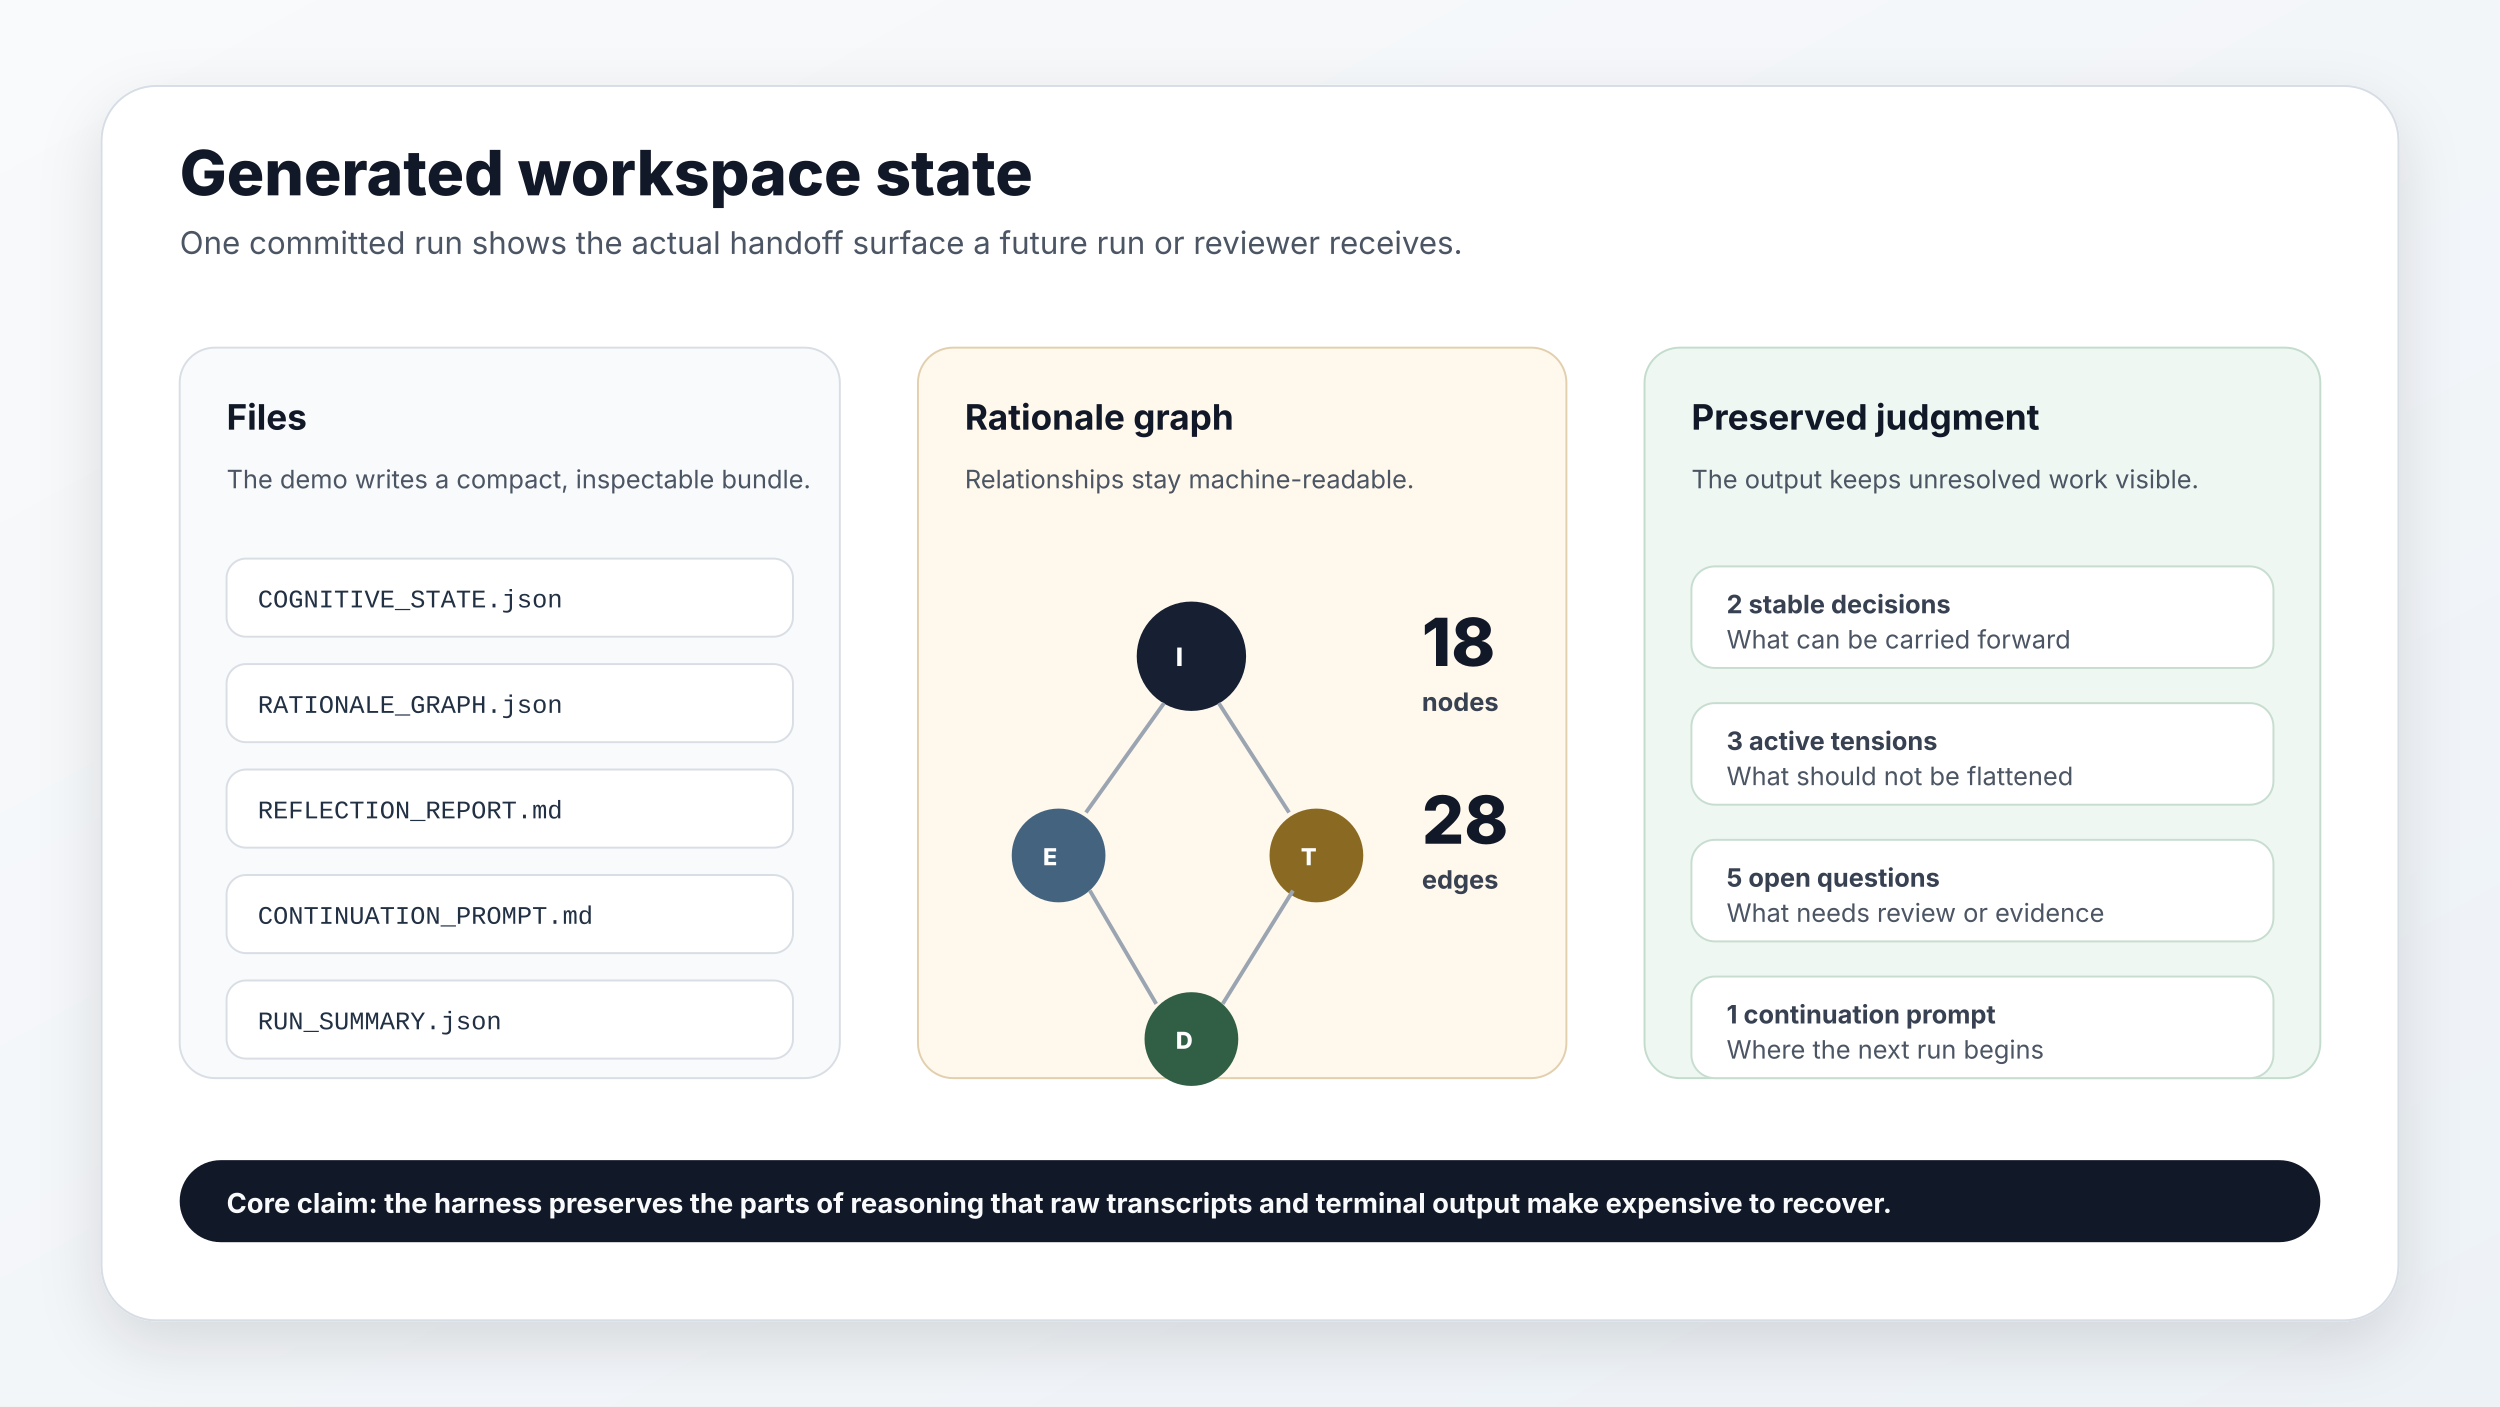
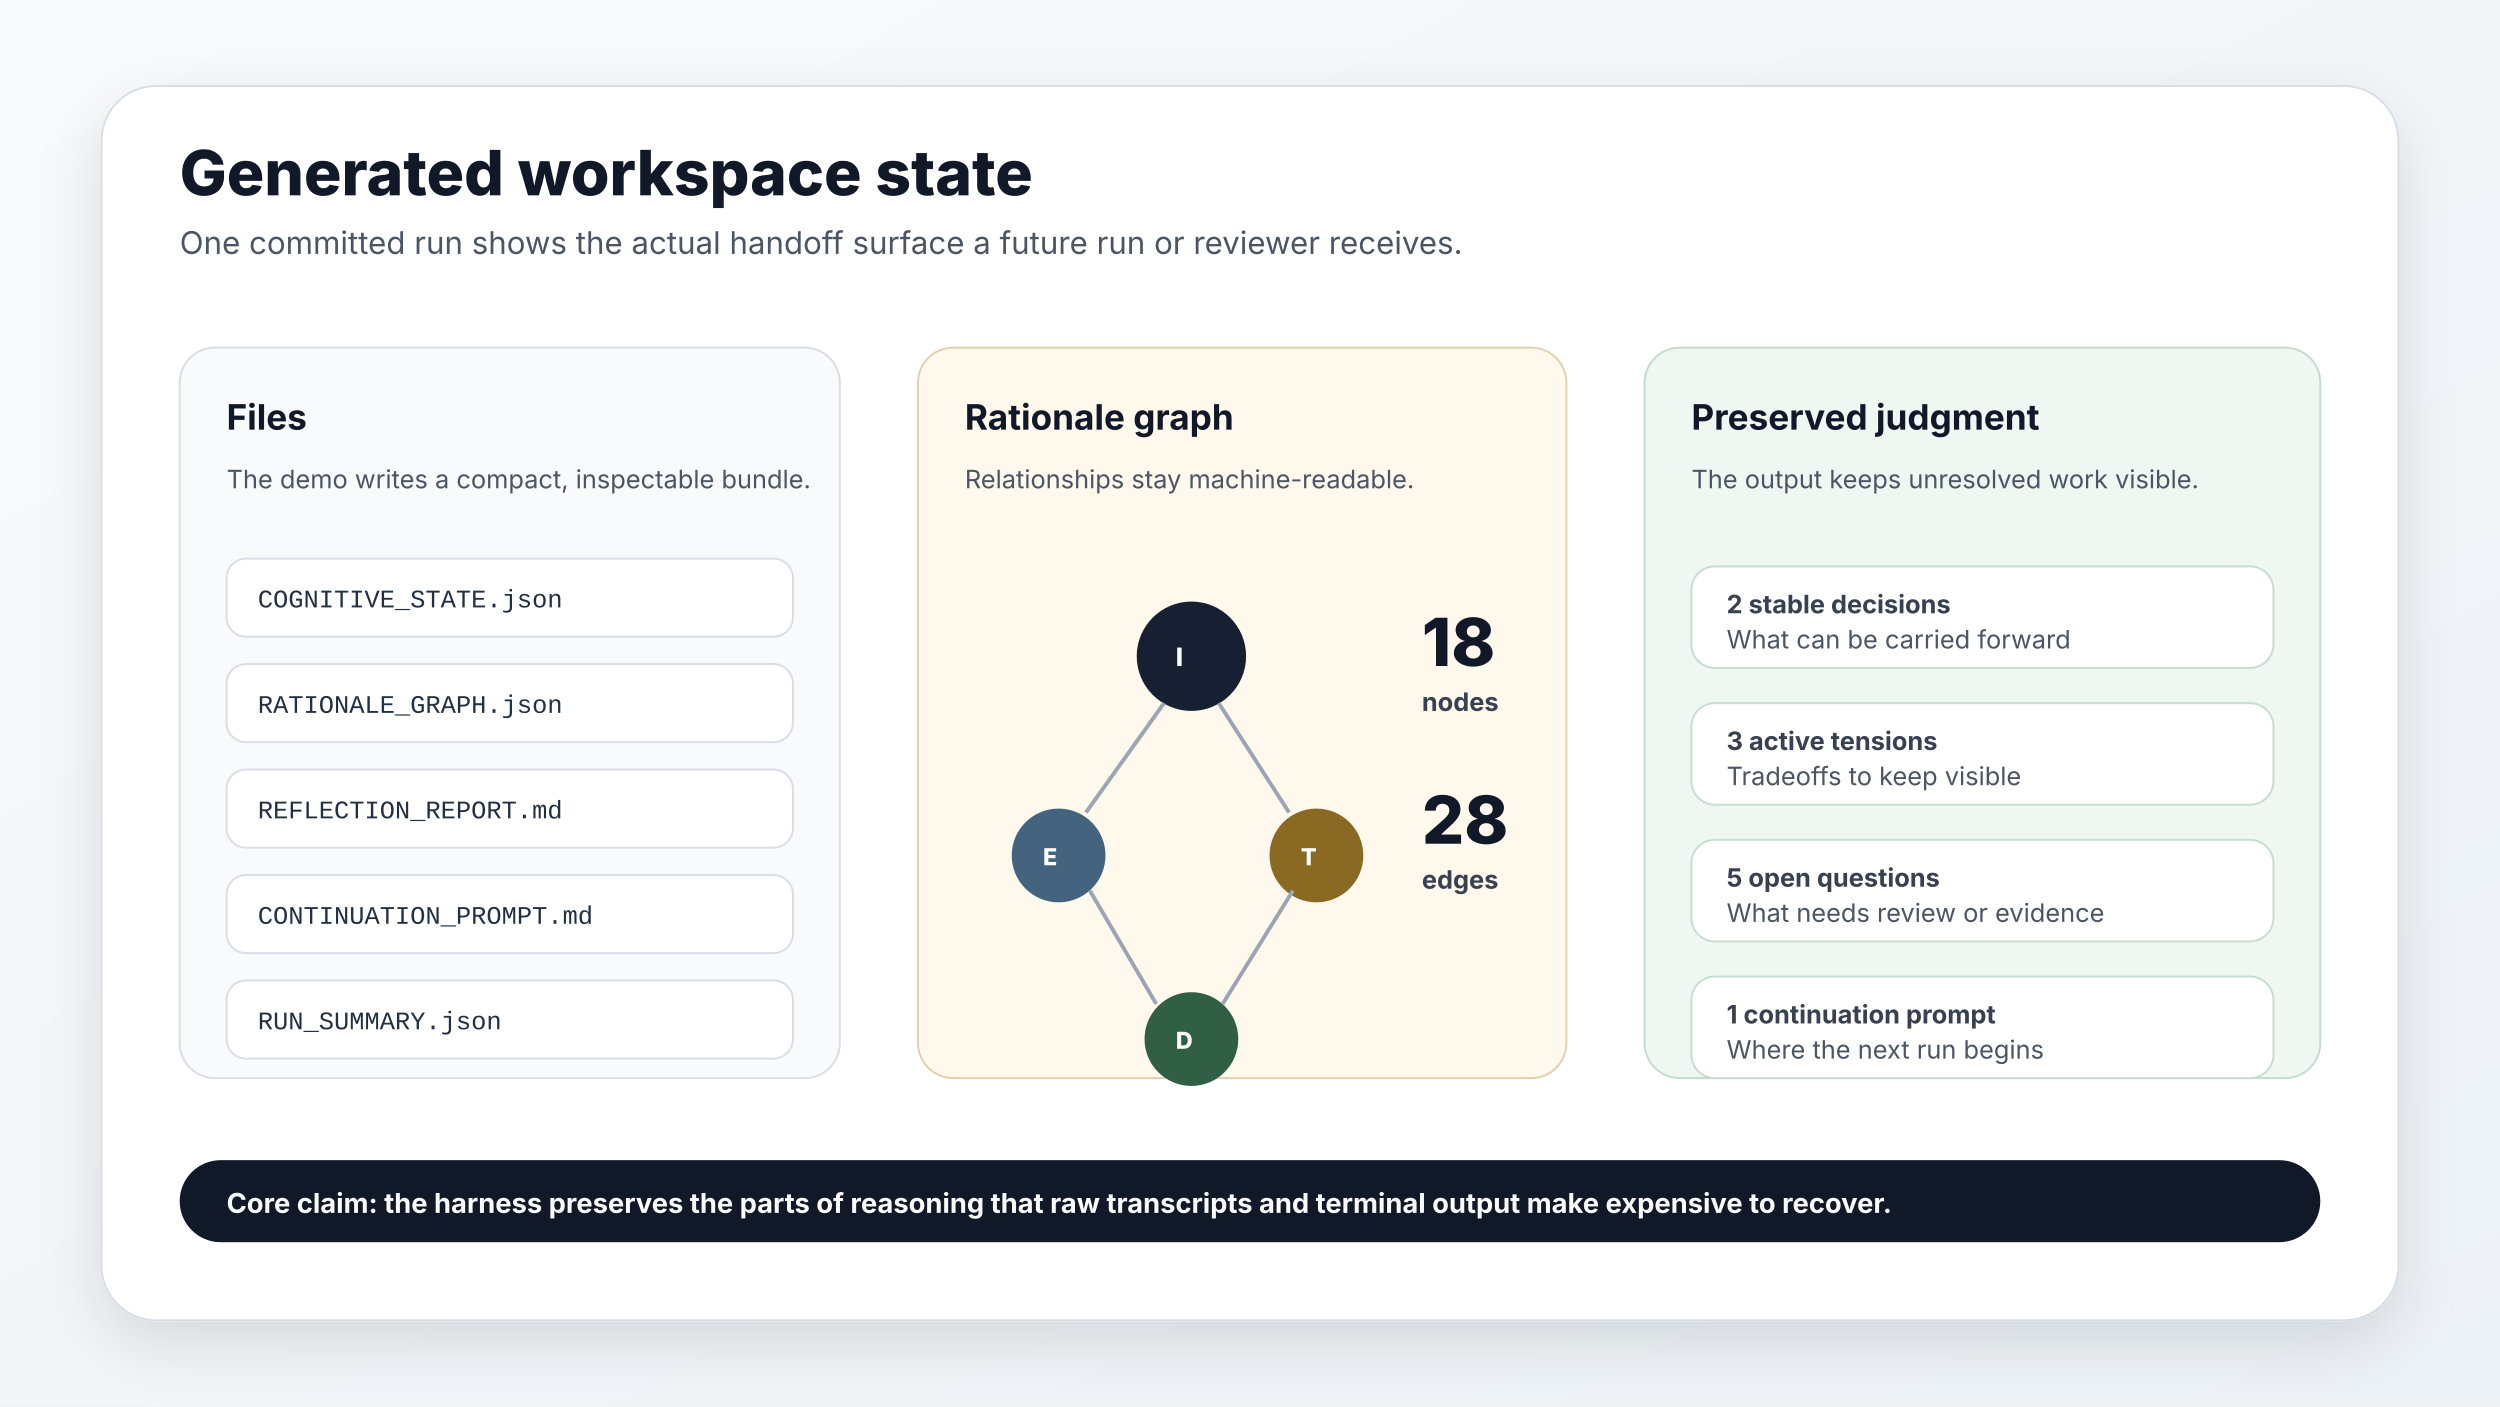
<svg xmlns="http://www.w3.org/2000/svg" width="1280" height="720" viewBox="0 0 1280 720" role="img" aria-labelledby="title desc">
  <defs>
    <linearGradient id="bg" x1="0" y1="0" x2="1" y2="1">
      <stop offset="0" stop-color="#f9fafb" />
      <stop offset="1" stop-color="#edf2f7" />
    </linearGradient>
    <filter id="lift" x="-8%" y="-8%" width="116%" height="124%">
      <feDropShadow dx="0" dy="12" stdDeviation="16" flood-color="#111827" flood-opacity="0.12" />
    </filter>
    <style>
      text { font-family: Inter, ui-sans-serif, system-ui, -apple-system, BlinkMacSystemFont, "Segoe UI", Arial, sans-serif; }
      .title { fill: #111827; font-size: 32px; font-weight: 760; }
      .subtitle { fill: #4b5563; font-size: 16px; }
      .h { fill: #111827; font-size: 18px; font-weight: 740; }
      .label { fill: #374151; font-size: 13px; font-weight: 700; }
      .body { fill: #4b5563; font-size: 13px; }
      .mono { fill: #223044; font-size: 13px; font-family: "SFMono-Regular", Consolas, "Liberation Mono", monospace; }
      .num { fill: #111827; font-size: 34px; font-weight: 780; }
    </style>
  </defs>
  <rect width="1280" height="720" fill="url(#bg)" />
  <rect x="52" y="44" width="1176" height="632" rx="28" fill="#ffffff" stroke="#d7dde5" filter="url(#lift)" />
  <text x="92" y="100" class="title">Generated workspace state</text>
  <text x="92" y="130" class="subtitle">One committed run shows the actual handoff surface a future run or reviewer receives.</text>
  <g transform="translate(92 178)">
    <rect width="338" height="374" rx="18" fill="#f8fafc" stroke="#d9dee5" />
    <text x="24" y="42" class="h">Files</text>
    <text x="24" y="72" class="body">The demo writes a compact, inspectable bundle.</text>
    <g transform="translate(24 108)">
      <rect width="290" height="40" rx="10" fill="#ffffff" stroke="#d9dee5" />
      <text x="16" y="25" class="mono">COGNITIVE_STATE.json</text>
      <rect y="54" width="290" height="40" rx="10" fill="#ffffff" stroke="#d9dee5" />
      <text x="16" y="79" class="mono">RATIONALE_GRAPH.json</text>
      <rect y="108" width="290" height="40" rx="10" fill="#ffffff" stroke="#d9dee5" />
      <text x="16" y="133" class="mono">REFLECTION_REPORT.md</text>
      <rect y="162" width="290" height="40" rx="10" fill="#ffffff" stroke="#d9dee5" />
      <text x="16" y="187" class="mono">CONTINUATION_PROMPT.md</text>
      <rect y="216" width="290" height="40" rx="10" fill="#ffffff" stroke="#d9dee5" />
      <text x="16" y="241" class="mono">RUN_SUMMARY.json</text>
    </g>
  </g>
  <g transform="translate(470 178)">
    <rect width="332" height="374" rx="18" fill="#fff8ed" stroke="#e2cfae" />
    <text x="24" y="42" class="h">Rationale graph</text>
    <text x="24" y="72" class="body">Relationships stay machine-readable.</text>
    <g transform="translate(30 118)">
      <circle cx="110" cy="40" r="28" fill="#172033" />
      <text x="102" y="45" fill="#ffffff" font-size="13" font-weight="800">I</text>
      <circle cx="42" cy="142" r="24" fill="#44637f" />
      <text x="34" y="147" fill="#ffffff" font-size="12" font-weight="800">E</text>
      <circle cx="174" cy="142" r="24" fill="#8a6a22" />
      <text x="166" y="147" fill="#ffffff" font-size="12" font-weight="800">T</text>
      <circle cx="110" cy="236" r="24" fill="#315f45" />
      <text x="102" y="241" fill="#ffffff" font-size="12" font-weight="800">D</text>
      <path d="M96 64 L56 120" stroke="#9aa5b1" stroke-width="2" />
      <path d="M124 64 L160 120" stroke="#9aa5b1" stroke-width="2" />
      <path d="M58 160 L92 218" stroke="#9aa5b1" stroke-width="2" />
      <path d="M162 160 L126 218" stroke="#9aa5b1" stroke-width="2" />
      <text x="228" y="45" class="num">18</text>
      <text x="228" y="68" class="label">nodes</text>
      <text x="228" y="136" class="num">28</text>
      <text x="228" y="159" class="label">edges</text>
    </g>
  </g>
  <g transform="translate(842 178)">
    <rect width="346" height="374" rx="18" fill="#eef7f2" stroke="#c4dccd" />
    <text x="24" y="42" class="h">Preserved judgment</text>
    <text x="24" y="72" class="body">The output keeps unresolved work visible.</text>
    <g transform="translate(24 112)">
      <rect width="298" height="52" rx="12" fill="#ffffff" stroke="#c7ddd0" />
      <text x="18" y="24" class="label">2 stable decisions</text>
      <text x="18" y="42" class="body">What can be carried forward</text>
      <rect y="70" width="298" height="52" rx="12" fill="#ffffff" stroke="#c7ddd0" />
      <text x="18" y="94" class="label">3 active tensions</text>
-       <text x="18" y="112" class="body">What should not be flattened</text>
+       <text x="18" y="112" class="body">Tradeoffs to keep visible</text>
      <rect y="140" width="298" height="52" rx="12" fill="#ffffff" stroke="#c7ddd0" />
      <text x="18" y="164" class="label">5 open questions</text>
      <text x="18" y="182" class="body">What needs review or evidence</text>
      <rect y="210" width="298" height="52" rx="12" fill="#ffffff" stroke="#c7ddd0" />
      <text x="18" y="234" class="label">1 continuation prompt</text>
      <text x="18" y="252" class="body">Where the next run begins</text>
    </g>
  </g>
  <g transform="translate(92 594)">
    <rect width="1096" height="42" rx="21" fill="#111827" />
    <text x="24" y="27" fill="#f9fafb" font-size="14" font-weight="700">Core claim: the harness preserves the parts of reasoning that raw transcripts and terminal output make expensive to recover.</text>
  </g>
</svg>
